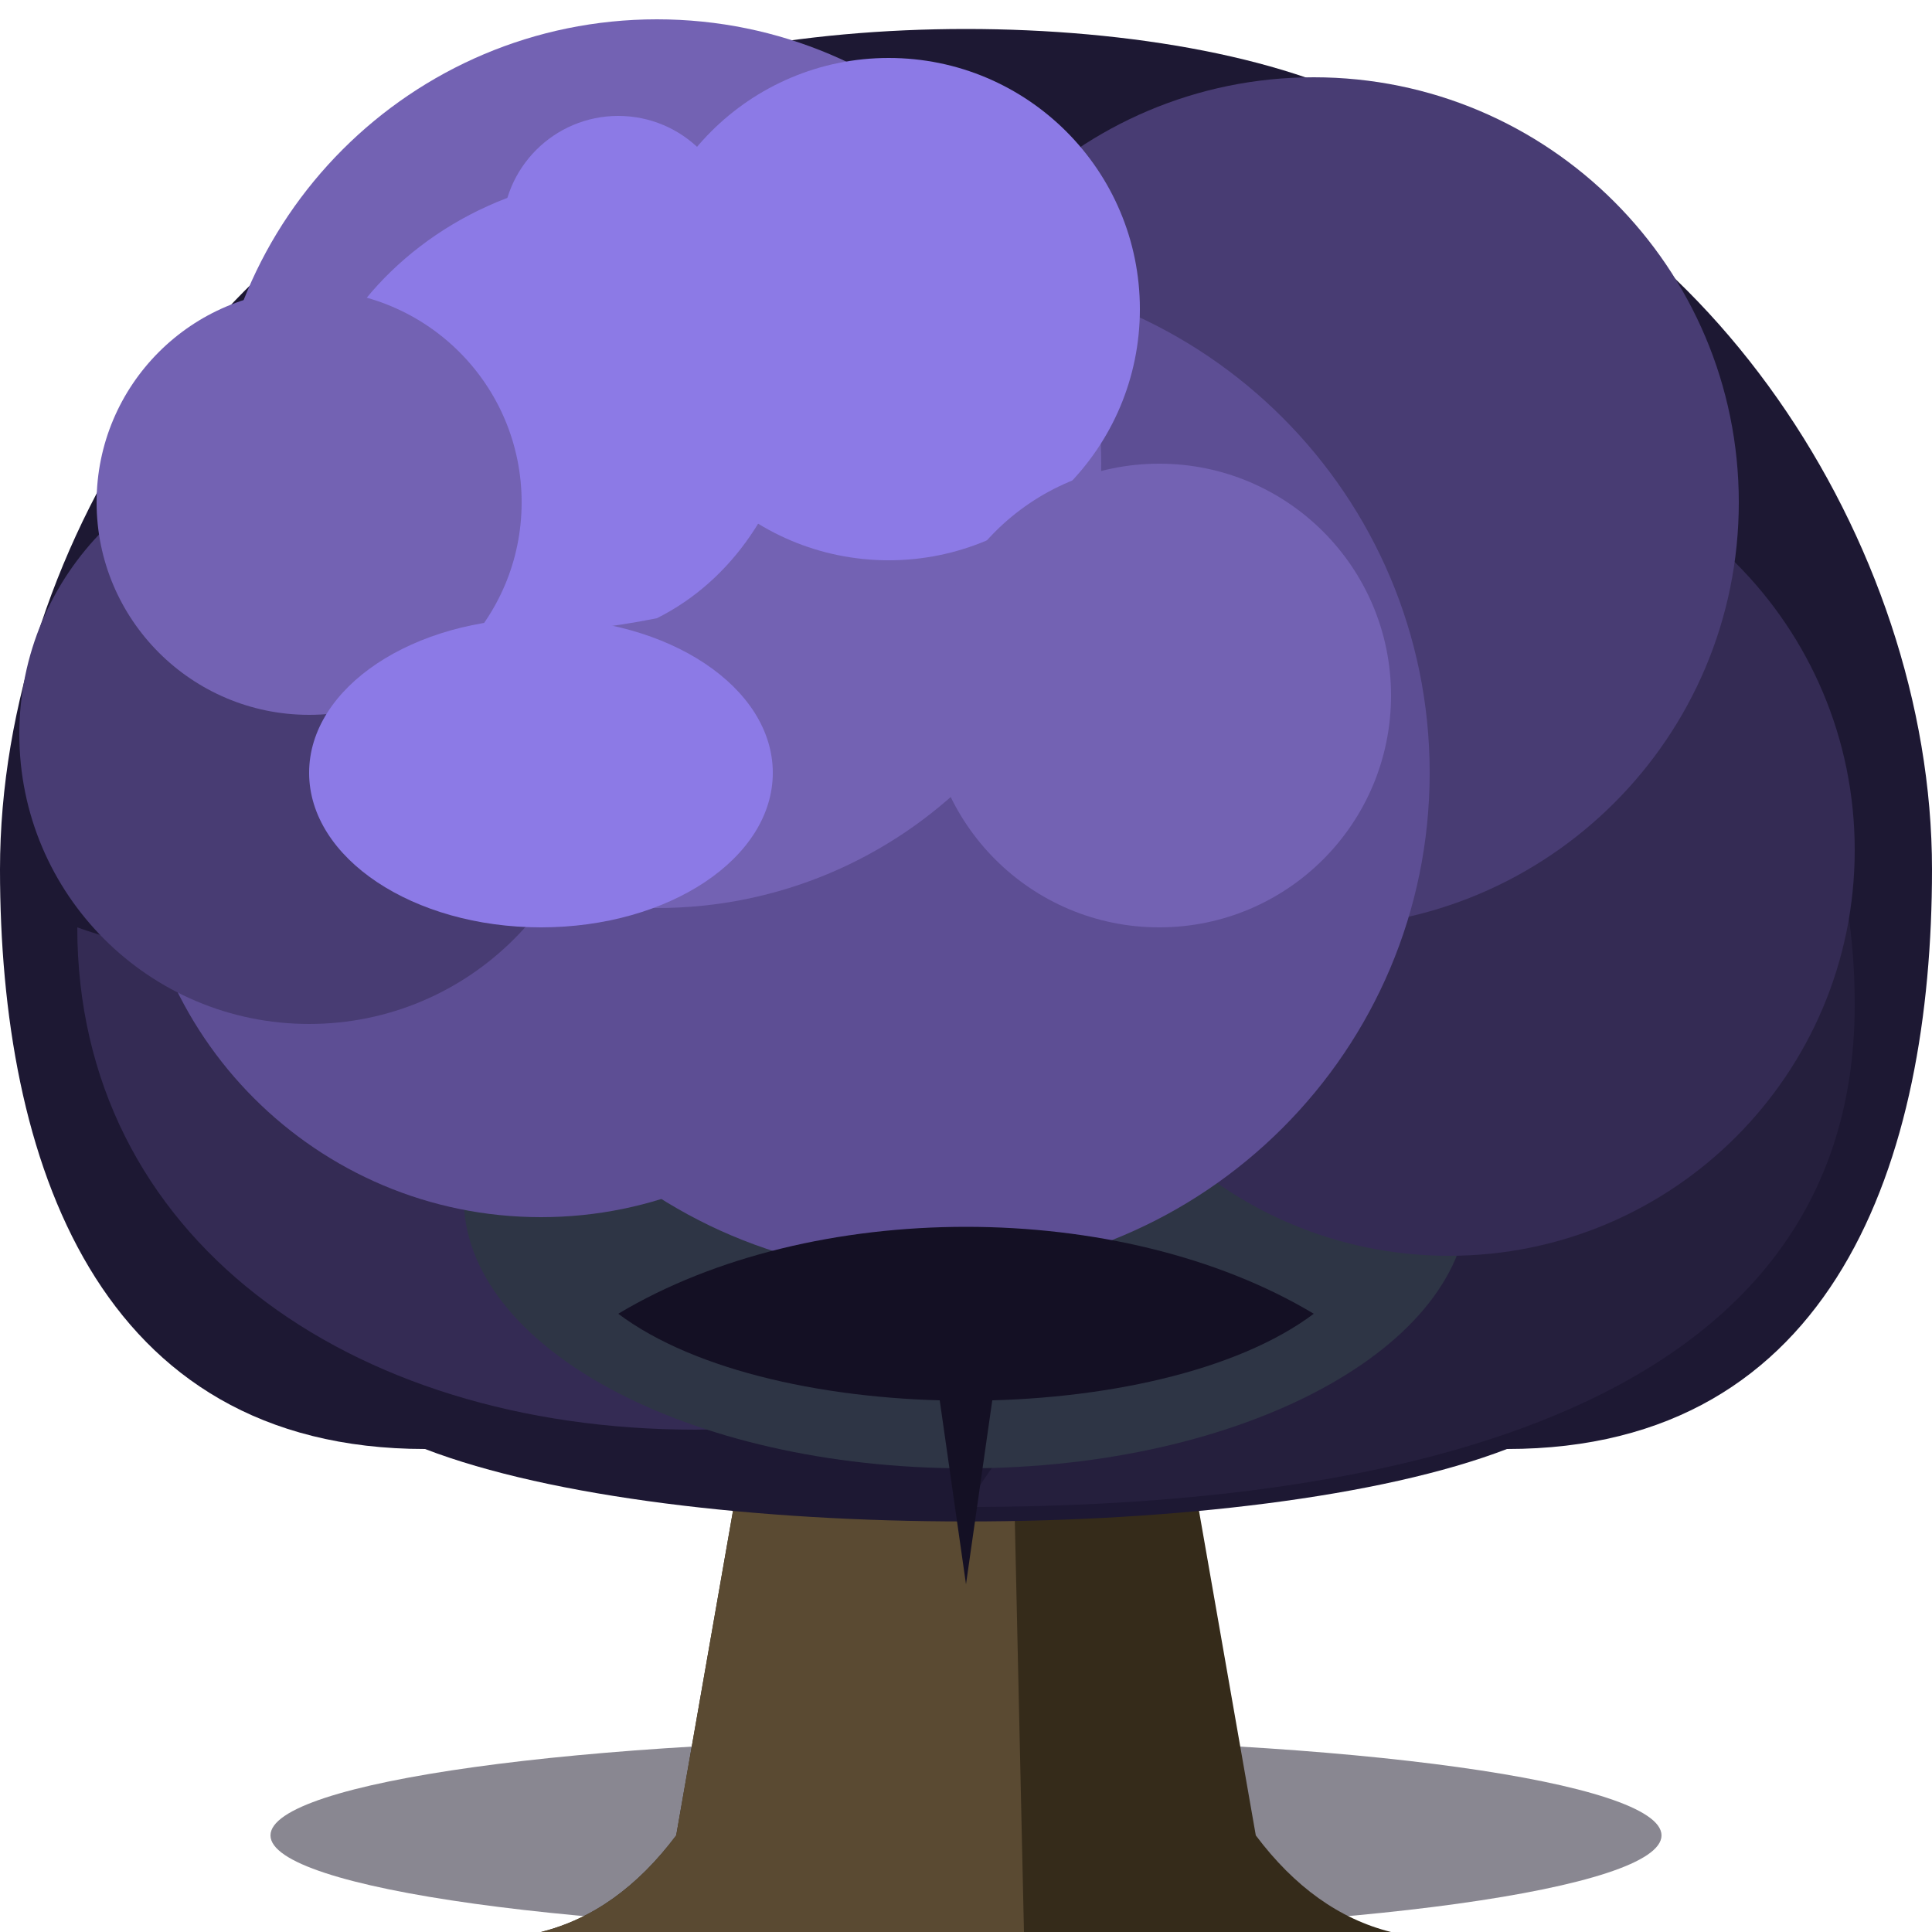
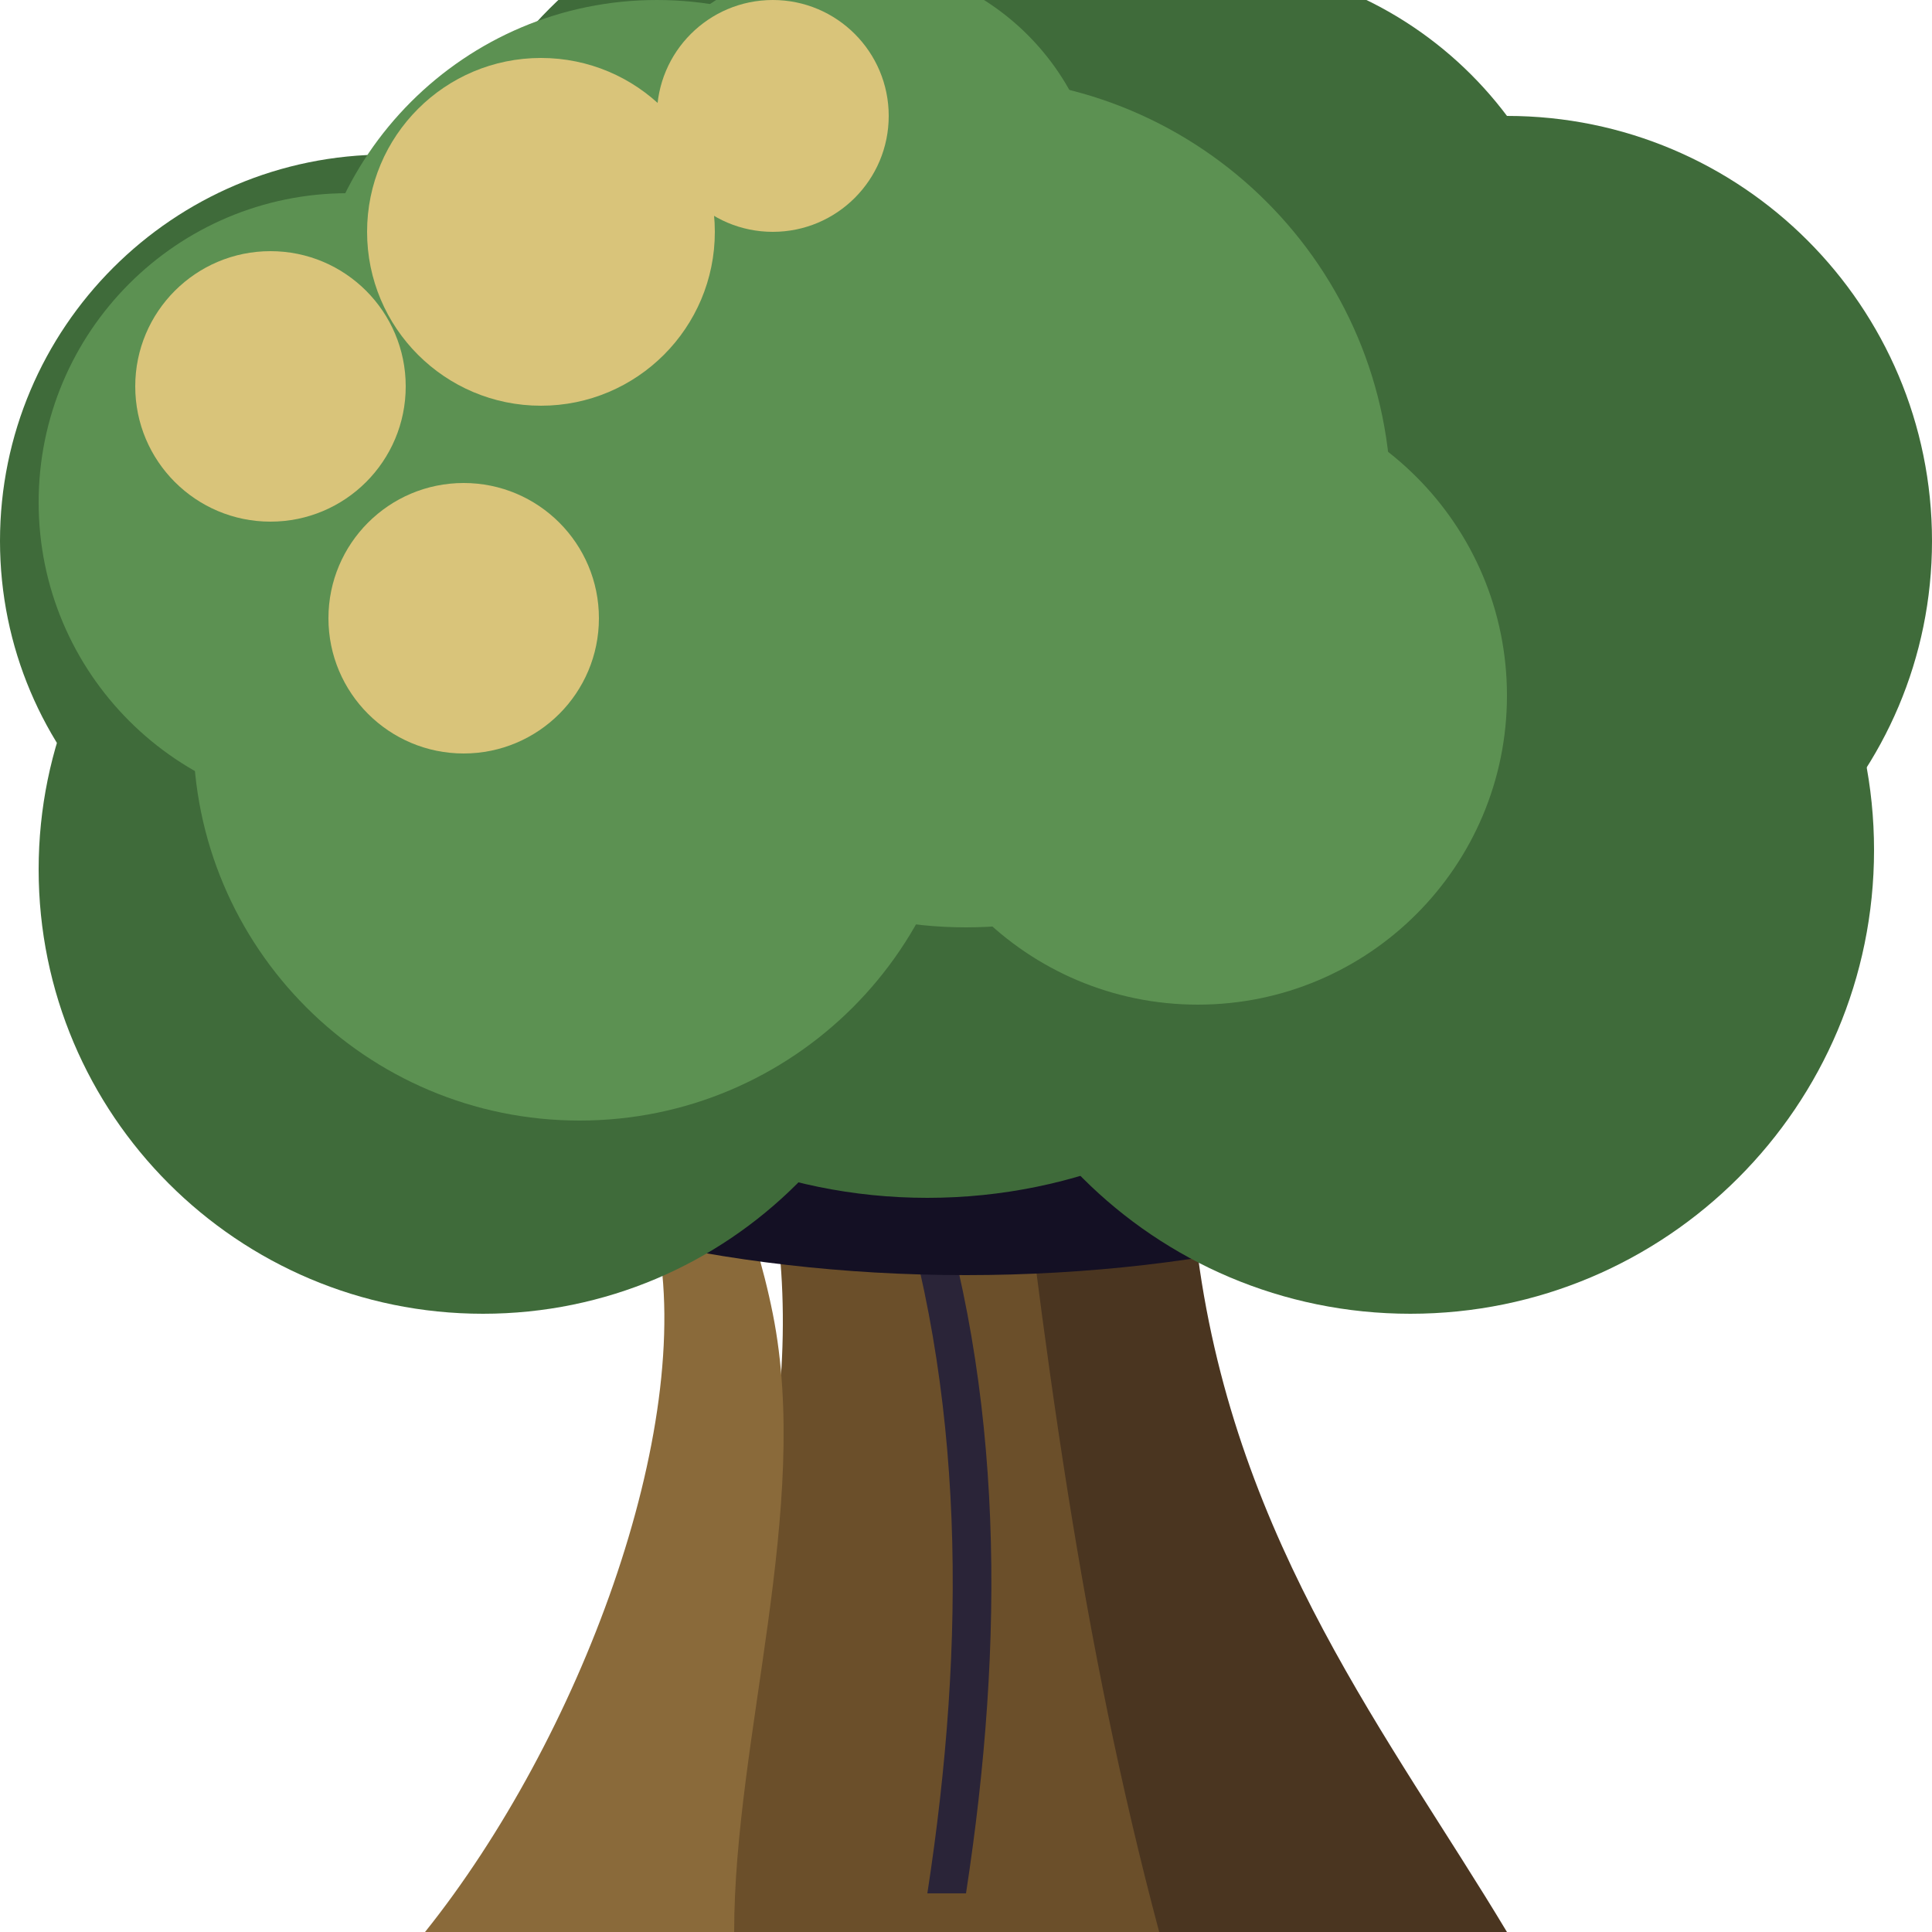
<svg xmlns="http://www.w3.org/2000/svg" viewBox="0 0 100 100">
-   <ellipse cx="50" cy="95" rx="36" ry="5" fill="#141024" opacity="0.5" />
-   <path d="M42 55 L35 95 Q32 99 28 100 L72 100 Q68 99 65 95 L58 55 Z" fill="#352b1a" />
-   <path d="M42 55 L35 95 Q32 99 28 100 L53 100 L52 55 Z" fill="#5a4a32" />
-   <path d="M44 60 C35 62 25 58 20 54 C25 58 35 66 46 66 Z" fill="#5a4a32" />
-   <path d="M54 62 C65 64 75 60 80 56 C75 62 63 68 52 67 Z" fill="#352b1a" />
-   <path d="M 22 75 C 5 75 0 60 0 45 C 0 28 12 10 28 6 C 38 0 62 0 72 6 C 88 10 100 28 100 45 C 100 60 95 75 78 75 C 65 80 35 80 22 75 Z" fill="#1d1833" />
-   <path d="M 50 78 C 70 78 96 74 96 52 C 96 38 88 32 78 35 C 72 50 55 70 50 78 Z" fill="#251f3d" />
-   <path d="M 4 48 C 4 64 18 74 36 74 C 52 74 58 60 52 48 C 35 48 15 52 4 48 Z" fill="#342b54" />
-   <ellipse cx="50" cy="62" rx="26" ry="14" fill="#2e3545" />
-   <circle cx="75" cy="44" r="21" fill="#342b54" />
-   <circle cx="68" cy="26" r="22" fill="#483c73" />
-   <circle cx="48" cy="40" r="26" fill="#5d4e94" />
-   <circle cx="28" cy="42" r="21" fill="#5d4e94" />
-   <circle cx="34" cy="24" r="23" fill="#7362b3" />
-   <circle cx="16" cy="38" r="15" fill="#483c73" />
-   <path d="M 22 28 C 16 18 32 10 44 14 C 40 26 28 32 22 28 Z" fill="#7888a0" />
-   <path d="M 16 26 C 14 16 26 6 38 10 C 44 16 42 28 34 32 C 24 34 16 32 16 26 Z" fill="#8c7ae6" />
-   <circle cx="46" cy="16" r="13" fill="#8c7ae6" />
-   <circle cx="16" cy="26" r="11" fill="#7362b3" />
-   <ellipse cx="28" cy="40" rx="12" ry="8" fill="#8c7ae6" />
-   <circle cx="60" cy="36" r="12" fill="#7362b3" />
-   <circle cx="32" cy="12" r="6" fill="#8c7ae6" />
-   <path d="M 32 68 C 42 62 58 62 68 68 C 60 74 40 74 32 68 Z" fill="#141024" />
-   <path d="M 48 68 L 52 68 L 50 82 Z" fill="#141024" />
+   <path fill="#4a3520" d="M 45 100 L 78 100 C 72 90 64 80 62 65 C 60 55 68 45 68 45 L 50 50 C 50 65 52 80 45 100 Z" />
+   <path fill="#6b4f2a" d="M 32 100 L 60 100 C 56 85 54 70 52 52 C 45 52 40 45 35 42 L 32 48 C 38 52 42 62 40 75 C 38 88 32 100 32 100 Z" />
+   <path fill="#8a6a3a" d="M 22 100 L 38 100 C 38 90 42 78 40 68 C 38 58 32 50 30 46 C 28 48 30 54 34 64 C 36 74 30 90 22 100 Z" />
+   <path fill="#2a2438" d="M 48 98 C 50 85 50 72 46 60 C 45 58 47 58 48 60 C 52 72 52 85 50 98 Z" />
+   <ellipse cx="50" cy="52" rx="26" ry="7" fill="#141024" />
+   <ellipse cx="50" cy="40" rx="46" ry="26" fill="#141024" />
+   <circle cx="25" cy="45" r="23" fill="#3f6b3a" />
+   <circle cx="73" cy="44" r="24" fill="#3f6b3a" />
+   <circle cx="78" cy="28" r="22" fill="#3f6b3a" />
+   <circle cx="62" cy="18" r="20" fill="#3f6b3a" />
+   <circle cx="44" cy="16" r="22" fill="#3f6b3a" />
+   <circle cx="20" cy="28" r="20" fill="#3f6b3a" />
+   <circle cx="48" cy="34" r="28" fill="#3f6b3a" />
+   <circle cx="18" cy="26" r="16" fill="#5c9152" />
+   <circle cx="30" cy="38" r="20" fill="#5c9152" />
+   <circle cx="34" cy="18" r="18" fill="#5c9152" />
+   <circle cx="50" cy="26" r="22" fill="#5c9152" />
+   <circle cx="62" cy="36" r="16" fill="#5c9152" />
+   <circle cx="44" cy="11" r="13" fill="#5c9152" />
+   <circle cx="28" cy="12" r="9" fill="#d9c47a" />
+   <circle cx="14" cy="20" r="7" fill="#d9c47a" />
+   <circle cx="40" cy="6" r="6" fill="#d9c47a" />
+   <circle cx="24" cy="32" r="7" fill="#d9c47a" />
</svg>
